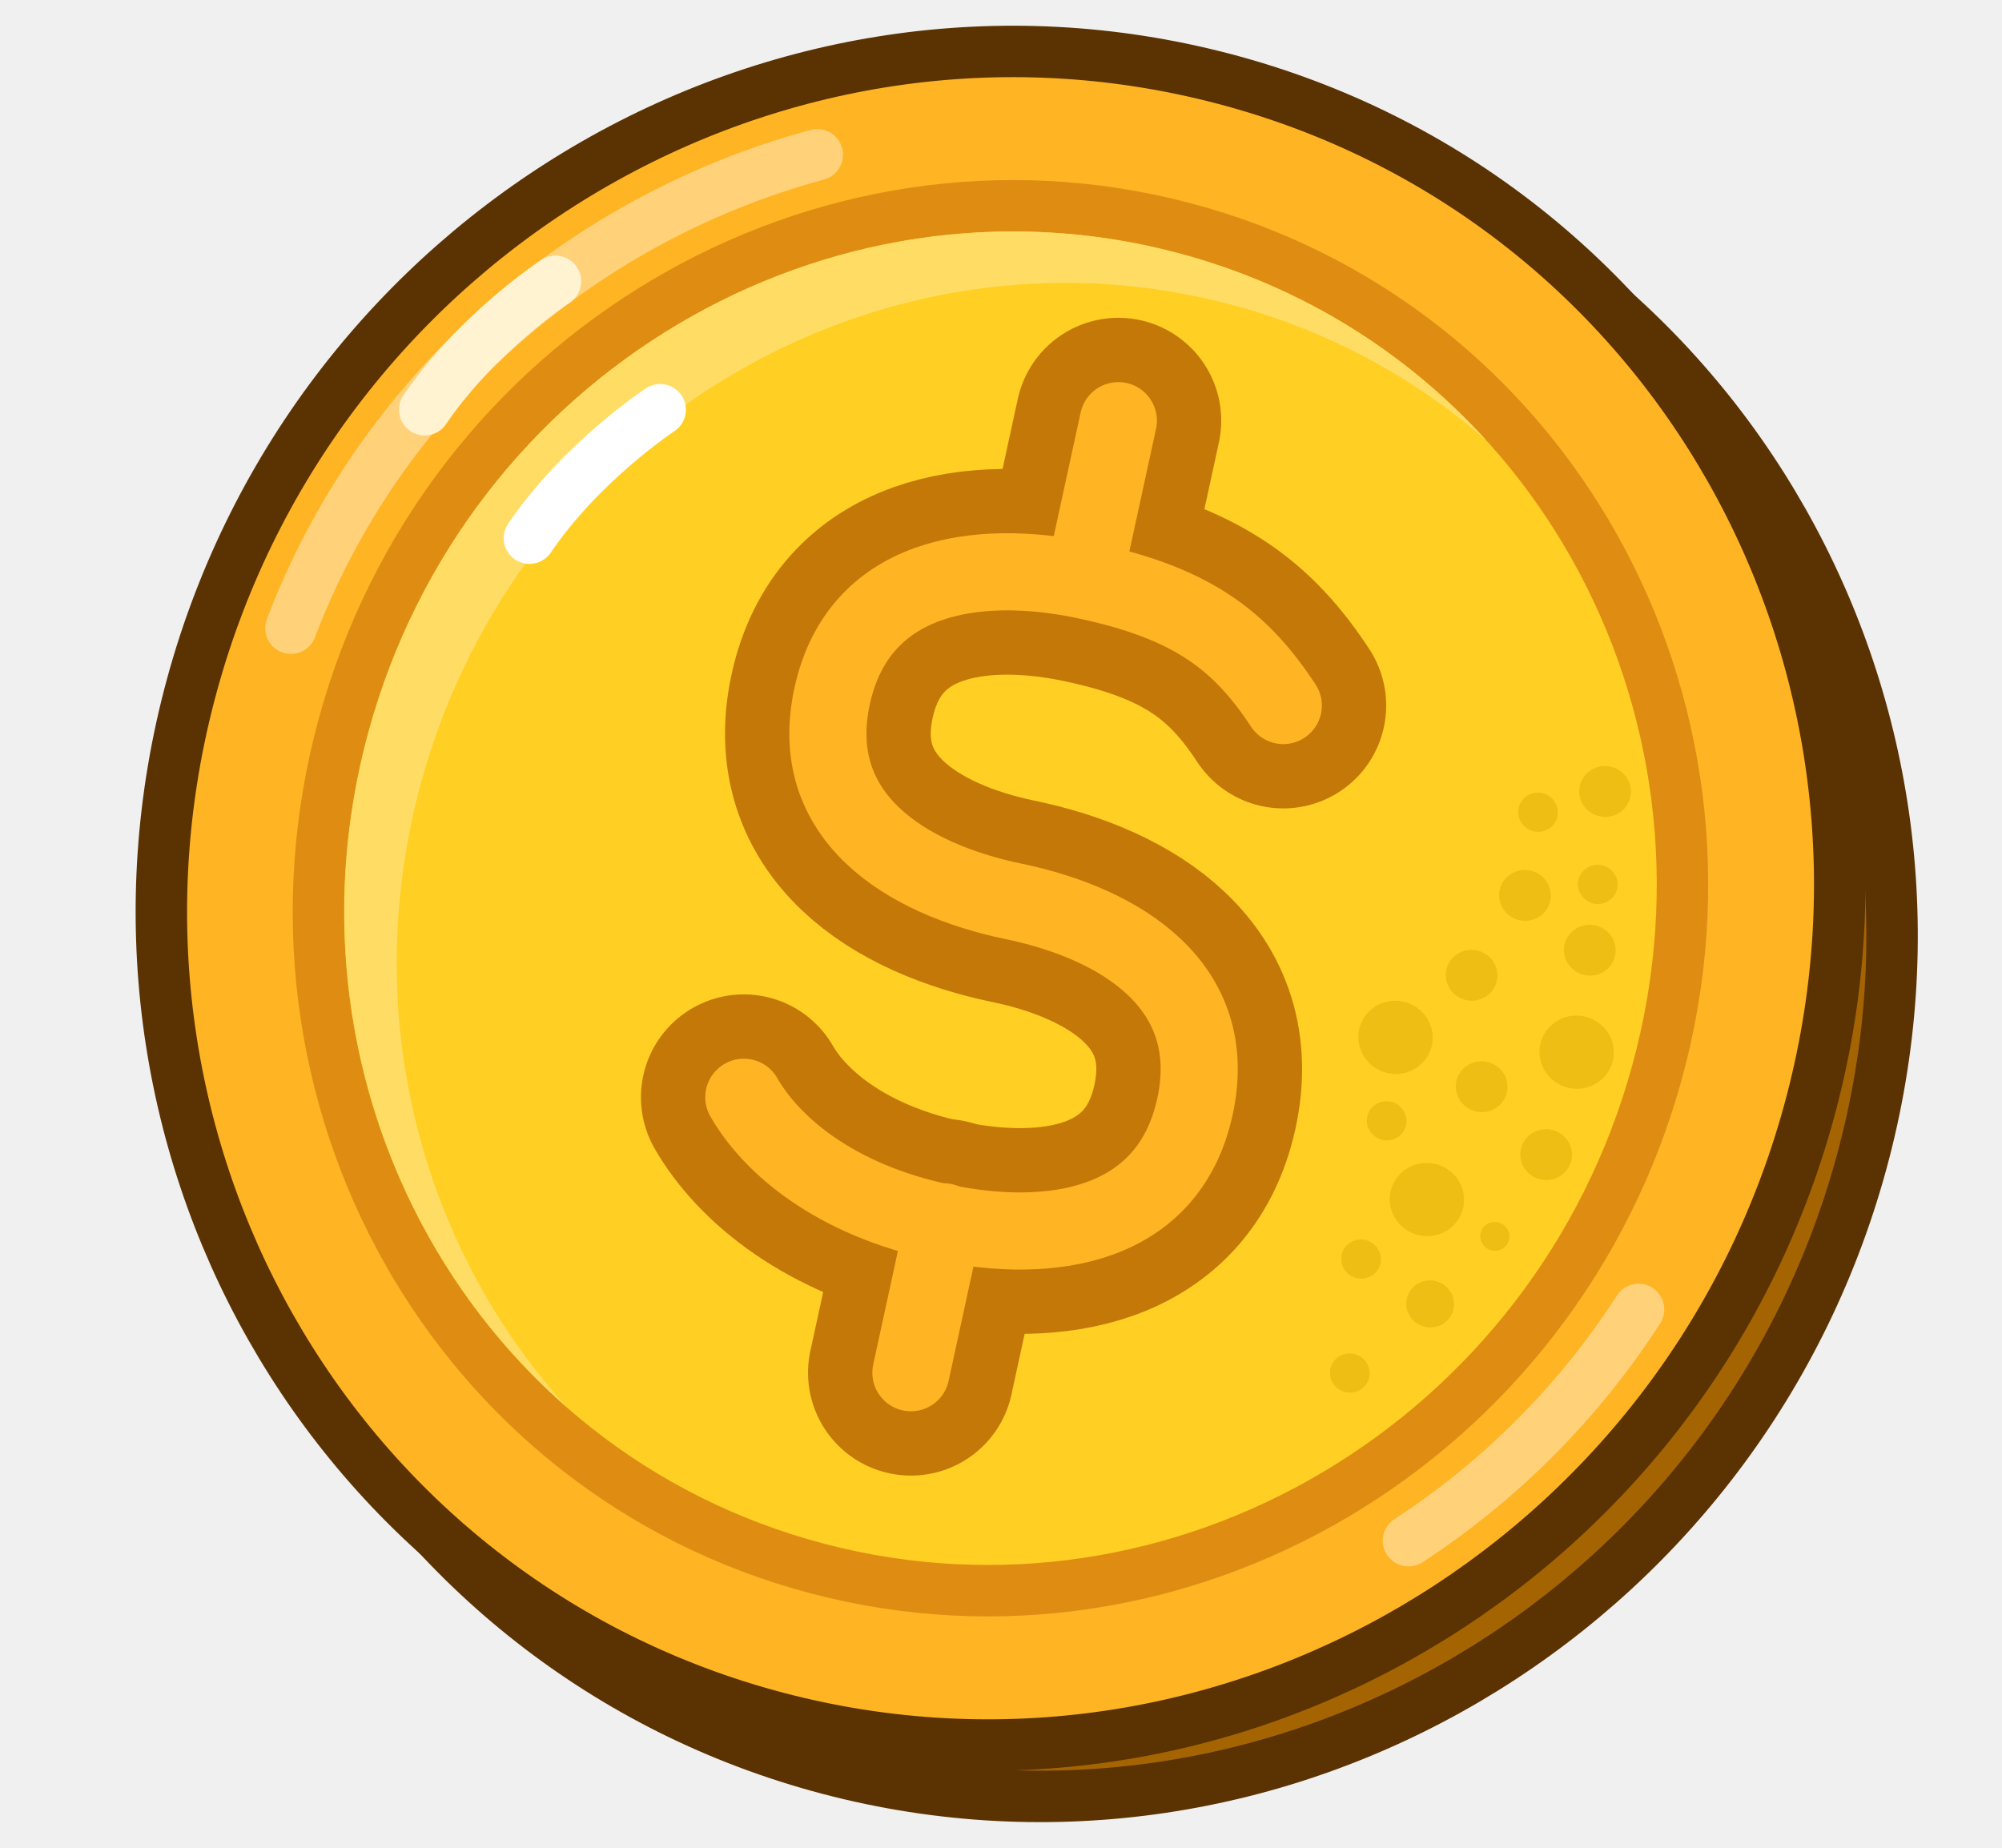
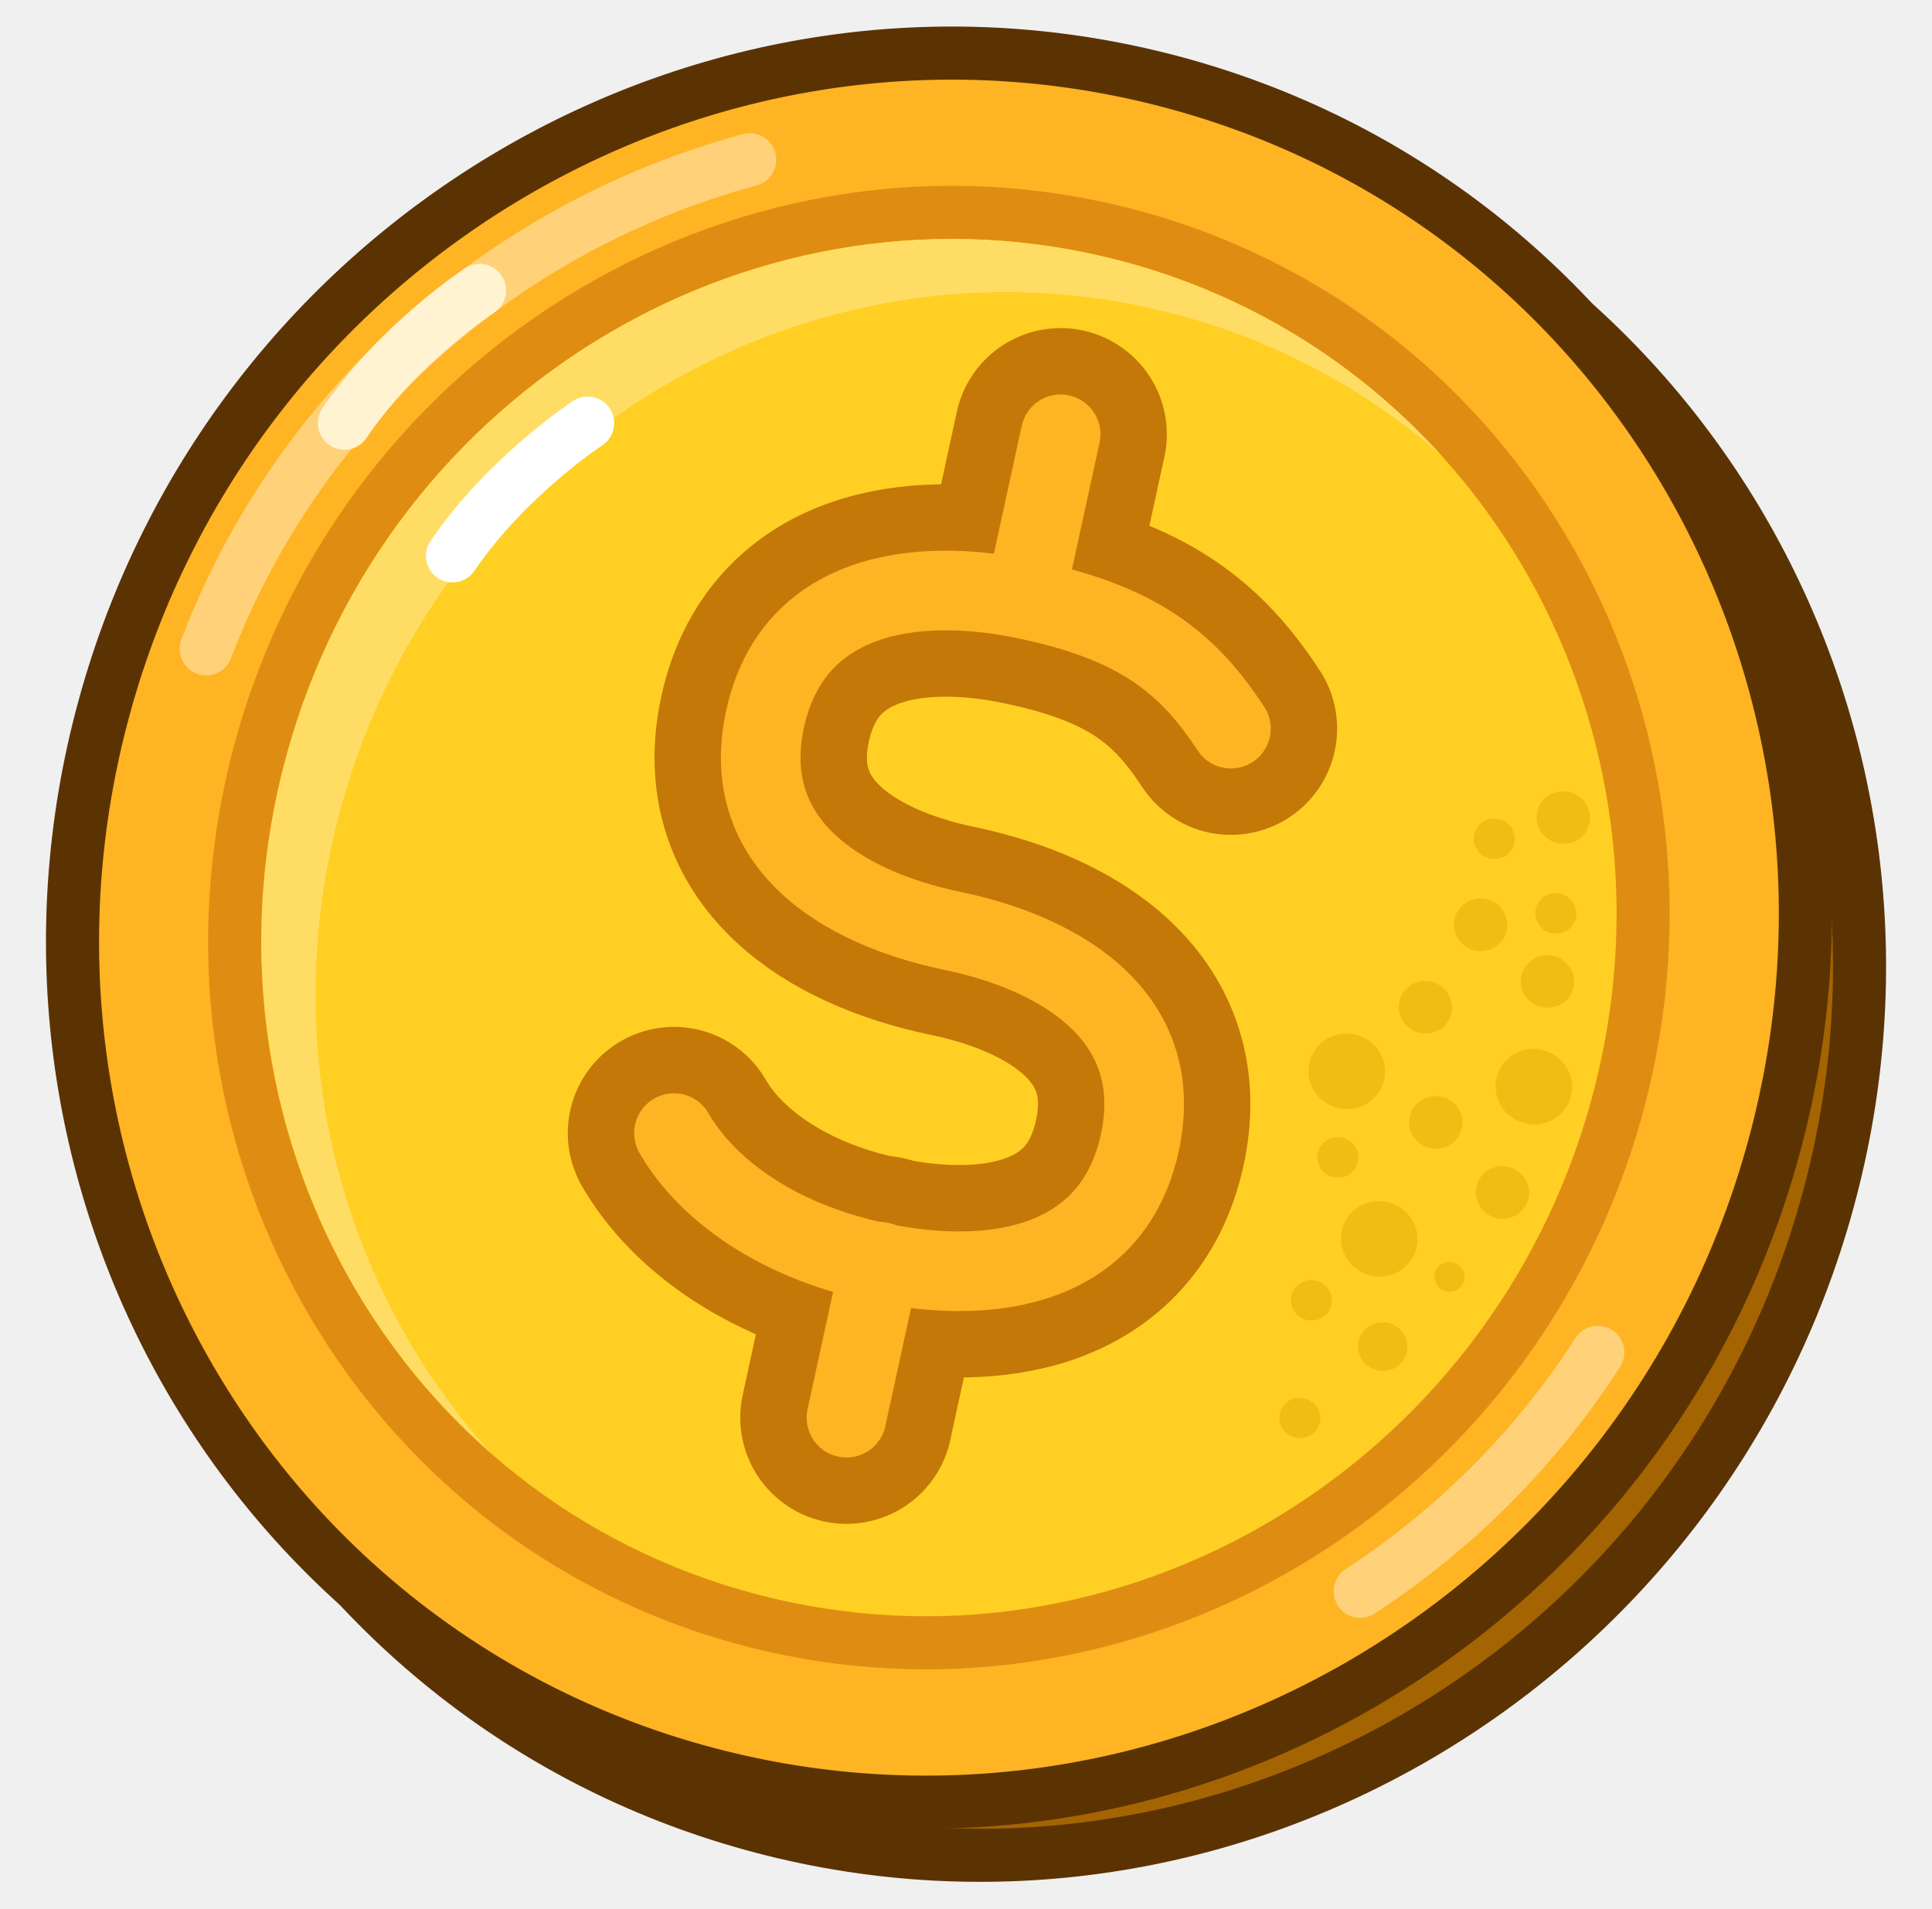
- <svg xmlns="http://www.w3.org/2000/svg" width="13" height="12" viewBox="0 0 13 12" fill="none">
-   <path d="M5.385 11.489C8.288 12.252 11.287 10.486 12.088 7.549C12.889 4.613 11.191 1.61 8.288 0.846C5.386 0.082 2.387 1.849 1.586 4.785C0.785 7.722 2.483 10.725 5.385 11.489Z" fill="#A56402" stroke="#5B3303" stroke-width="0.334" />
-   <path d="M5.045 11.155C7.948 11.919 10.947 10.152 11.748 7.215C12.549 4.279 10.851 1.276 7.948 0.512C5.046 -0.252 2.047 1.515 1.246 4.451C0.445 7.388 2.143 10.391 5.045 11.155Z" fill="#FFB423" stroke="#5B3303" stroke-width="0.334" />
-   <path d="M5.309 10.187C7.668 10.808 10.107 9.357 10.762 6.956C11.417 4.555 10.043 2.101 7.684 1.48C5.325 0.859 2.886 2.31 2.231 4.711C1.576 7.112 2.949 9.566 5.309 10.187Z" fill="#FFCF23" stroke="#DF8D12" stroke-width="0.334" />
-   <path fill-rule="evenodd" clip-rule="evenodd" d="M9.653 2.862C9.186 2.453 8.621 2.143 7.981 1.975C5.714 1.378 3.365 2.772 2.733 5.087C2.326 6.581 2.733 8.094 3.681 9.139C2.494 8.1 1.94 6.415 2.393 4.753C3.025 2.438 5.374 1.044 7.641 1.641C8.445 1.853 9.131 2.287 9.653 2.862Z" fill="#FFDD65" />
-   <ellipse cx="0.24" cy="0.239" rx="0.24" ry="0.239" transform="matrix(0.913272 -0.407405 0.422682 0.906303 8.94556 7.67139)" fill="#EEBE14" />
-   <ellipse cx="0.24" cy="0.239" rx="0.24" ry="0.239" transform="matrix(0.913272 -0.407405 0.422682 0.906303 9.91785 6.71436)" fill="#EEBE14" />
-   <ellipse cx="0.24" cy="0.239" rx="0.24" ry="0.239" transform="matrix(0.913272 -0.407405 0.422682 0.906303 8.74158 6.61816)" fill="#EEBE14" />
-   <ellipse cx="0.167" cy="0.166" rx="0.167" ry="0.166" transform="matrix(0.913272 -0.407405 0.422682 0.906303 9.39844 6.97516)" fill="#EEBE14" />
-   <ellipse cx="0.167" cy="0.166" rx="0.167" ry="0.166" transform="matrix(0.913272 -0.407405 0.422682 0.906303 9.33337 6.2514)" fill="#EEBE14" />
-   <ellipse cx="0.167" cy="0.166" rx="0.167" ry="0.166" transform="matrix(0.913272 -0.407405 0.422682 0.906303 10.1008 6.08862)" fill="#EEBE14" />
-   <ellipse cx="0.167" cy="0.166" rx="0.167" ry="0.166" transform="matrix(0.913272 -0.407405 0.422682 0.906303 10.2 5.0578)" fill="#EEBE14" />
-   <ellipse cx="0.167" cy="0.166" rx="0.167" ry="0.166" transform="matrix(0.913272 -0.407405 0.422682 0.906303 9.67981 5.73273)" fill="#EEBE14" />
-   <ellipse cx="0.167" cy="0.166" rx="0.167" ry="0.166" transform="matrix(0.913272 -0.407405 0.422682 0.906303 9.81726 7.41608)" fill="#EEBE14" />
-   <ellipse cx="0.154" cy="0.154" rx="0.154" ry="0.154" transform="matrix(0.913272 -0.407405 0.422682 0.906303 9.08081 8.39117)" fill="#EEBE14" />
-   <ellipse cx="0.094" cy="0.094" rx="0.094" ry="0.094" transform="matrix(0.913272 -0.407405 0.422682 0.906303 9.58142 7.98248)" fill="#EEBE14" />
-   <ellipse cx="0.128" cy="0.128" rx="0.128" ry="0.128" transform="matrix(0.913272 -0.407405 0.422682 0.906303 8.83337 7.2149)" fill="#EEBE14" />
-   <ellipse cx="0.128" cy="0.128" rx="0.128" ry="0.128" transform="matrix(0.913272 -0.407405 0.422682 0.906303 9.81653 5.21118)" fill="#EEBE14" />
-   <ellipse cx="0.128" cy="0.128" rx="0.128" ry="0.128" transform="matrix(0.913272 -0.407405 0.422682 0.906303 10.2042 5.67993)" fill="#EEBE14" />
-   <ellipse cx="0.128" cy="0.128" rx="0.128" ry="0.128" transform="matrix(0.913272 -0.407405 0.422682 0.906303 8.66711 8.11304)" fill="#EEBE14" />
-   <ellipse cx="0.128" cy="0.128" rx="0.128" ry="0.128" transform="matrix(0.913272 -0.407405 0.422682 0.906303 8.59399 8.85303)" fill="#EEBE14" />
-   <path d="M8.333 4.582C8.057 4.162 7.744 3.915 7.04 3.768C6.337 3.622 5.576 3.736 5.404 4.518C5.232 5.301 5.878 5.708 6.582 5.854C7.285 6 7.931 6.407 7.759 7.189C7.587 7.972 6.826 8.086 6.123 7.94C5.419 7.793 5.007 7.435 4.83 7.126" stroke="#C37808" stroke-width="1.336" stroke-linecap="round" stroke-linejoin="round" />
-   <path d="M7.262 2.732L7.049 3.711" stroke="#C37808" stroke-width="1.336" stroke-linecap="round" stroke-linejoin="round" />
-   <path d="M6.128 7.935L5.915 8.915" stroke="#C37808" stroke-width="1.336" stroke-linecap="round" stroke-linejoin="round" />
-   <path d="M8.333 4.582C8.057 4.162 7.744 3.915 7.04 3.768C6.337 3.622 5.576 3.736 5.404 4.518C5.232 5.301 5.878 5.708 6.582 5.854C7.285 6 7.931 6.407 7.759 7.189C7.587 7.972 6.826 8.086 6.123 7.94C5.419 7.793 5.007 7.435 4.83 7.126" stroke="#FFB423" stroke-width="0.501" stroke-linecap="round" stroke-linejoin="round" />
-   <path d="M7.262 2.732L7.049 3.711" stroke="#FFB423" stroke-width="0.501" stroke-linecap="round" stroke-linejoin="round" />
-   <path d="M6.128 7.935L5.915 8.915" stroke="#FFB423" stroke-width="0.501" stroke-linecap="round" stroke-linejoin="round" />
-   <path d="M5.307 1.005C3.728 1.433 2.456 2.588 1.889 4.08" stroke="#FFD179" stroke-width="0.334" stroke-linecap="round" stroke-linejoin="round" />
-   <path d="M9.146 10.006C9.745 9.615 10.255 9.102 10.64 8.504" stroke="#FFD179" stroke-width="0.334" stroke-linecap="round" stroke-linejoin="round" />
-   <path d="M3.607 1.827C3.607 1.827 3.097 2.161 2.758 2.661" stroke="#FFF3D2" stroke-width="0.334" stroke-linecap="round" stroke-linejoin="round" />
-   <path d="M4.287 2.661C4.287 2.661 3.778 2.995 3.438 3.495" stroke="white" stroke-width="0.334" stroke-linecap="round" stroke-linejoin="round" />
+ <svg xmlns="http://www.w3.org/2000/svg" width="81" height="80" viewBox="0 0 81 80" fill="none">
+   <path d="M31.958 76.591C51.307 81.683 71.3 69.904 76.64 50.328C81.98 30.752 70.662 10.731 51.313 5.638C31.964 0.546 11.971 12.325 6.631 31.901C1.291 51.478 12.61 71.498 31.958 76.591Z" fill="#A56402" stroke="#5B3303" stroke-width="2.226" />
+   <path d="M29.689 74.364C49.038 79.457 69.03 67.678 74.37 48.101C79.71 28.525 68.392 8.505 49.043 3.412C29.694 -1.681 9.702 10.098 4.362 29.675C-0.978 49.251 10.34 69.272 29.689 74.364Z" fill="#FFB423" stroke="#5B3303" stroke-width="2.226" />
+   <path d="M31.446 67.912C47.176 72.052 63.435 62.377 67.801 46.371C72.167 30.365 63.011 14 47.281 9.86C31.552 5.72 15.292 15.395 10.926 31.401C6.56 47.407 15.716 63.772 31.446 67.912Z" fill="#FFCF23" stroke="#DF8D12" stroke-width="2.226" />
+   <path fill-rule="evenodd" clip-rule="evenodd" d="M60.411 19.077C57.297 16.349 53.531 14.288 49.263 13.165C34.152 9.188 18.488 18.478 14.277 33.915C11.561 43.875 14.274 53.959 20.6 60.931C12.687 54 8.99 42.767 12.012 31.689C16.223 16.251 31.886 6.961 46.998 10.938C52.36 12.35 56.932 15.242 60.411 19.077Z" fill="#FFDD65" />
+   <ellipse cx="1.597" cy="1.592" rx="1.597" ry="1.592" transform="matrix(0.913272 -0.407405 0.422682 0.906303 55.6953 51.1416)" fill="#EEBE14" />
+   <ellipse cx="1.597" cy="1.592" rx="1.597" ry="1.592" transform="matrix(0.913272 -0.407405 0.422682 0.906303 62.1758 44.7617)" fill="#EEBE14" />
+   <ellipse cx="1.597" cy="1.592" rx="1.597" ry="1.592" transform="matrix(0.913272 -0.407405 0.422682 0.906303 54.333 44.1191)" fill="#EEBE14" />
+   <ellipse cx="1.112" cy="1.109" rx="1.112" ry="1.109" transform="matrix(0.913272 -0.407405 0.422682 0.906303 58.7119 46.502)" fill="#EEBE14" />
+   <ellipse cx="1.112" cy="1.109" rx="1.112" ry="1.109" transform="matrix(0.913272 -0.407405 0.422682 0.906303 58.2783 41.6758)" fill="#EEBE14" />
+   <ellipse cx="1.112" cy="1.109" rx="1.112" ry="1.109" transform="matrix(0.913272 -0.407405 0.422682 0.906303 63.3955 40.5908)" fill="#EEBE14" />
+   <ellipse cx="1.112" cy="1.109" rx="1.112" ry="1.109" transform="matrix(0.913272 -0.407405 0.422682 0.906303 64.0547 33.7197)" fill="#EEBE14" />
+   <ellipse cx="1.112" cy="1.109" rx="1.112" ry="1.109" transform="matrix(0.913272 -0.407405 0.422682 0.906303 60.5918 38.2168)" fill="#EEBE14" />
+   <ellipse cx="1.112" cy="1.109" rx="1.112" ry="1.109" transform="matrix(0.913272 -0.407405 0.422682 0.906303 61.5068 49.4404)" fill="#EEBE14" />
+   <ellipse cx="1.028" cy="1.025" rx="1.028" ry="1.025" transform="matrix(0.913272 -0.407405 0.422682 0.906303 56.5986 55.9424)" fill="#EEBE14" />
+   <ellipse cx="0.629" cy="0.627" rx="0.629" ry="0.627" transform="matrix(0.913272 -0.407405 0.422682 0.906303 59.9316 53.2168)" fill="#EEBE14" />
+   <ellipse cx="0.856" cy="0.853" rx="0.856" ry="0.853" transform="matrix(0.913272 -0.407405 0.422682 0.906303 54.9492 48.0996)" fill="#EEBE14" />
+   <ellipse cx="0.856" cy="0.853" rx="0.856" ry="0.853" transform="matrix(0.913272 -0.407405 0.422682 0.906303 61.5029 34.7393)" fill="#EEBE14" />
+   <ellipse cx="0.856" cy="0.853" rx="0.856" ry="0.853" transform="matrix(0.913272 -0.407405 0.422682 0.906303 64.085 37.8652)" fill="#EEBE14" />
+   <ellipse cx="0.856" cy="0.853" rx="0.856" ry="0.853" transform="matrix(0.913272 -0.407405 0.422682 0.906303 53.8379 54.085)" fill="#EEBE14" />
+   <ellipse cx="0.856" cy="0.853" rx="0.856" ry="0.853" transform="matrix(0.913272 -0.407405 0.422682 0.906303 53.3516 59.0195)" fill="#EEBE14" />
+   <path d="M51.607 30.546C49.772 27.741 47.682 26.095 42.992 25.119C38.301 24.143 33.229 24.906 32.081 30.12C30.934 35.335 35.242 38.048 39.932 39.024C44.622 39.999 48.93 42.713 47.783 47.927C46.635 53.142 41.563 53.904 36.872 52.929C32.182 51.953 29.438 49.565 28.257 47.501" stroke="#C37808" stroke-width="8.904" stroke-linecap="round" stroke-linejoin="round" />
+   <path d="M44.467 18.207L43.045 24.737" stroke="#C37808" stroke-width="8.904" stroke-linecap="round" stroke-linejoin="round" />
+   <path d="M36.91 52.899L35.488 59.43" stroke="#C37808" stroke-width="8.904" stroke-linecap="round" stroke-linejoin="round" />
+   <path d="M51.607 30.546C49.772 27.741 47.682 26.095 42.992 25.119C38.301 24.143 33.229 24.906 32.081 30.12C30.934 35.335 35.242 38.048 39.932 39.024C44.622 39.999 48.93 42.713 47.783 47.927C46.635 53.142 41.563 53.904 36.872 52.929C32.182 51.953 29.438 49.565 28.257 47.501" stroke="#FFB423" stroke-width="3.339" stroke-linecap="round" stroke-linejoin="round" />
+   <path d="M44.467 18.207L43.045 24.737" stroke="#FFB423" stroke-width="3.339" stroke-linecap="round" stroke-linejoin="round" />
+   <path d="M36.91 52.899L35.488 59.43" stroke="#FFB423" stroke-width="3.339" stroke-linecap="round" stroke-linejoin="round" />
+   <path d="M31.433 6.698C20.908 9.551 12.43 17.252 8.645 27.201" stroke="#FFD179" stroke-width="2.226" stroke-linecap="round" stroke-linejoin="round" />
+   <path d="M57.027 66.71C61.023 64.1 64.425 60.682 66.99 56.693" stroke="#FFD179" stroke-width="2.226" stroke-linecap="round" stroke-linejoin="round" />
+   <path d="M20.106 12.175C20.106 12.175 16.706 14.401 14.44 17.74" stroke="#FFF3D2" stroke-width="2.226" stroke-linecap="round" stroke-linejoin="round" />
+   <path d="M24.637 17.739C24.637 17.739 21.238 19.965 18.972 23.304" stroke="white" stroke-width="2.226" stroke-linecap="round" stroke-linejoin="round" />
</svg>
